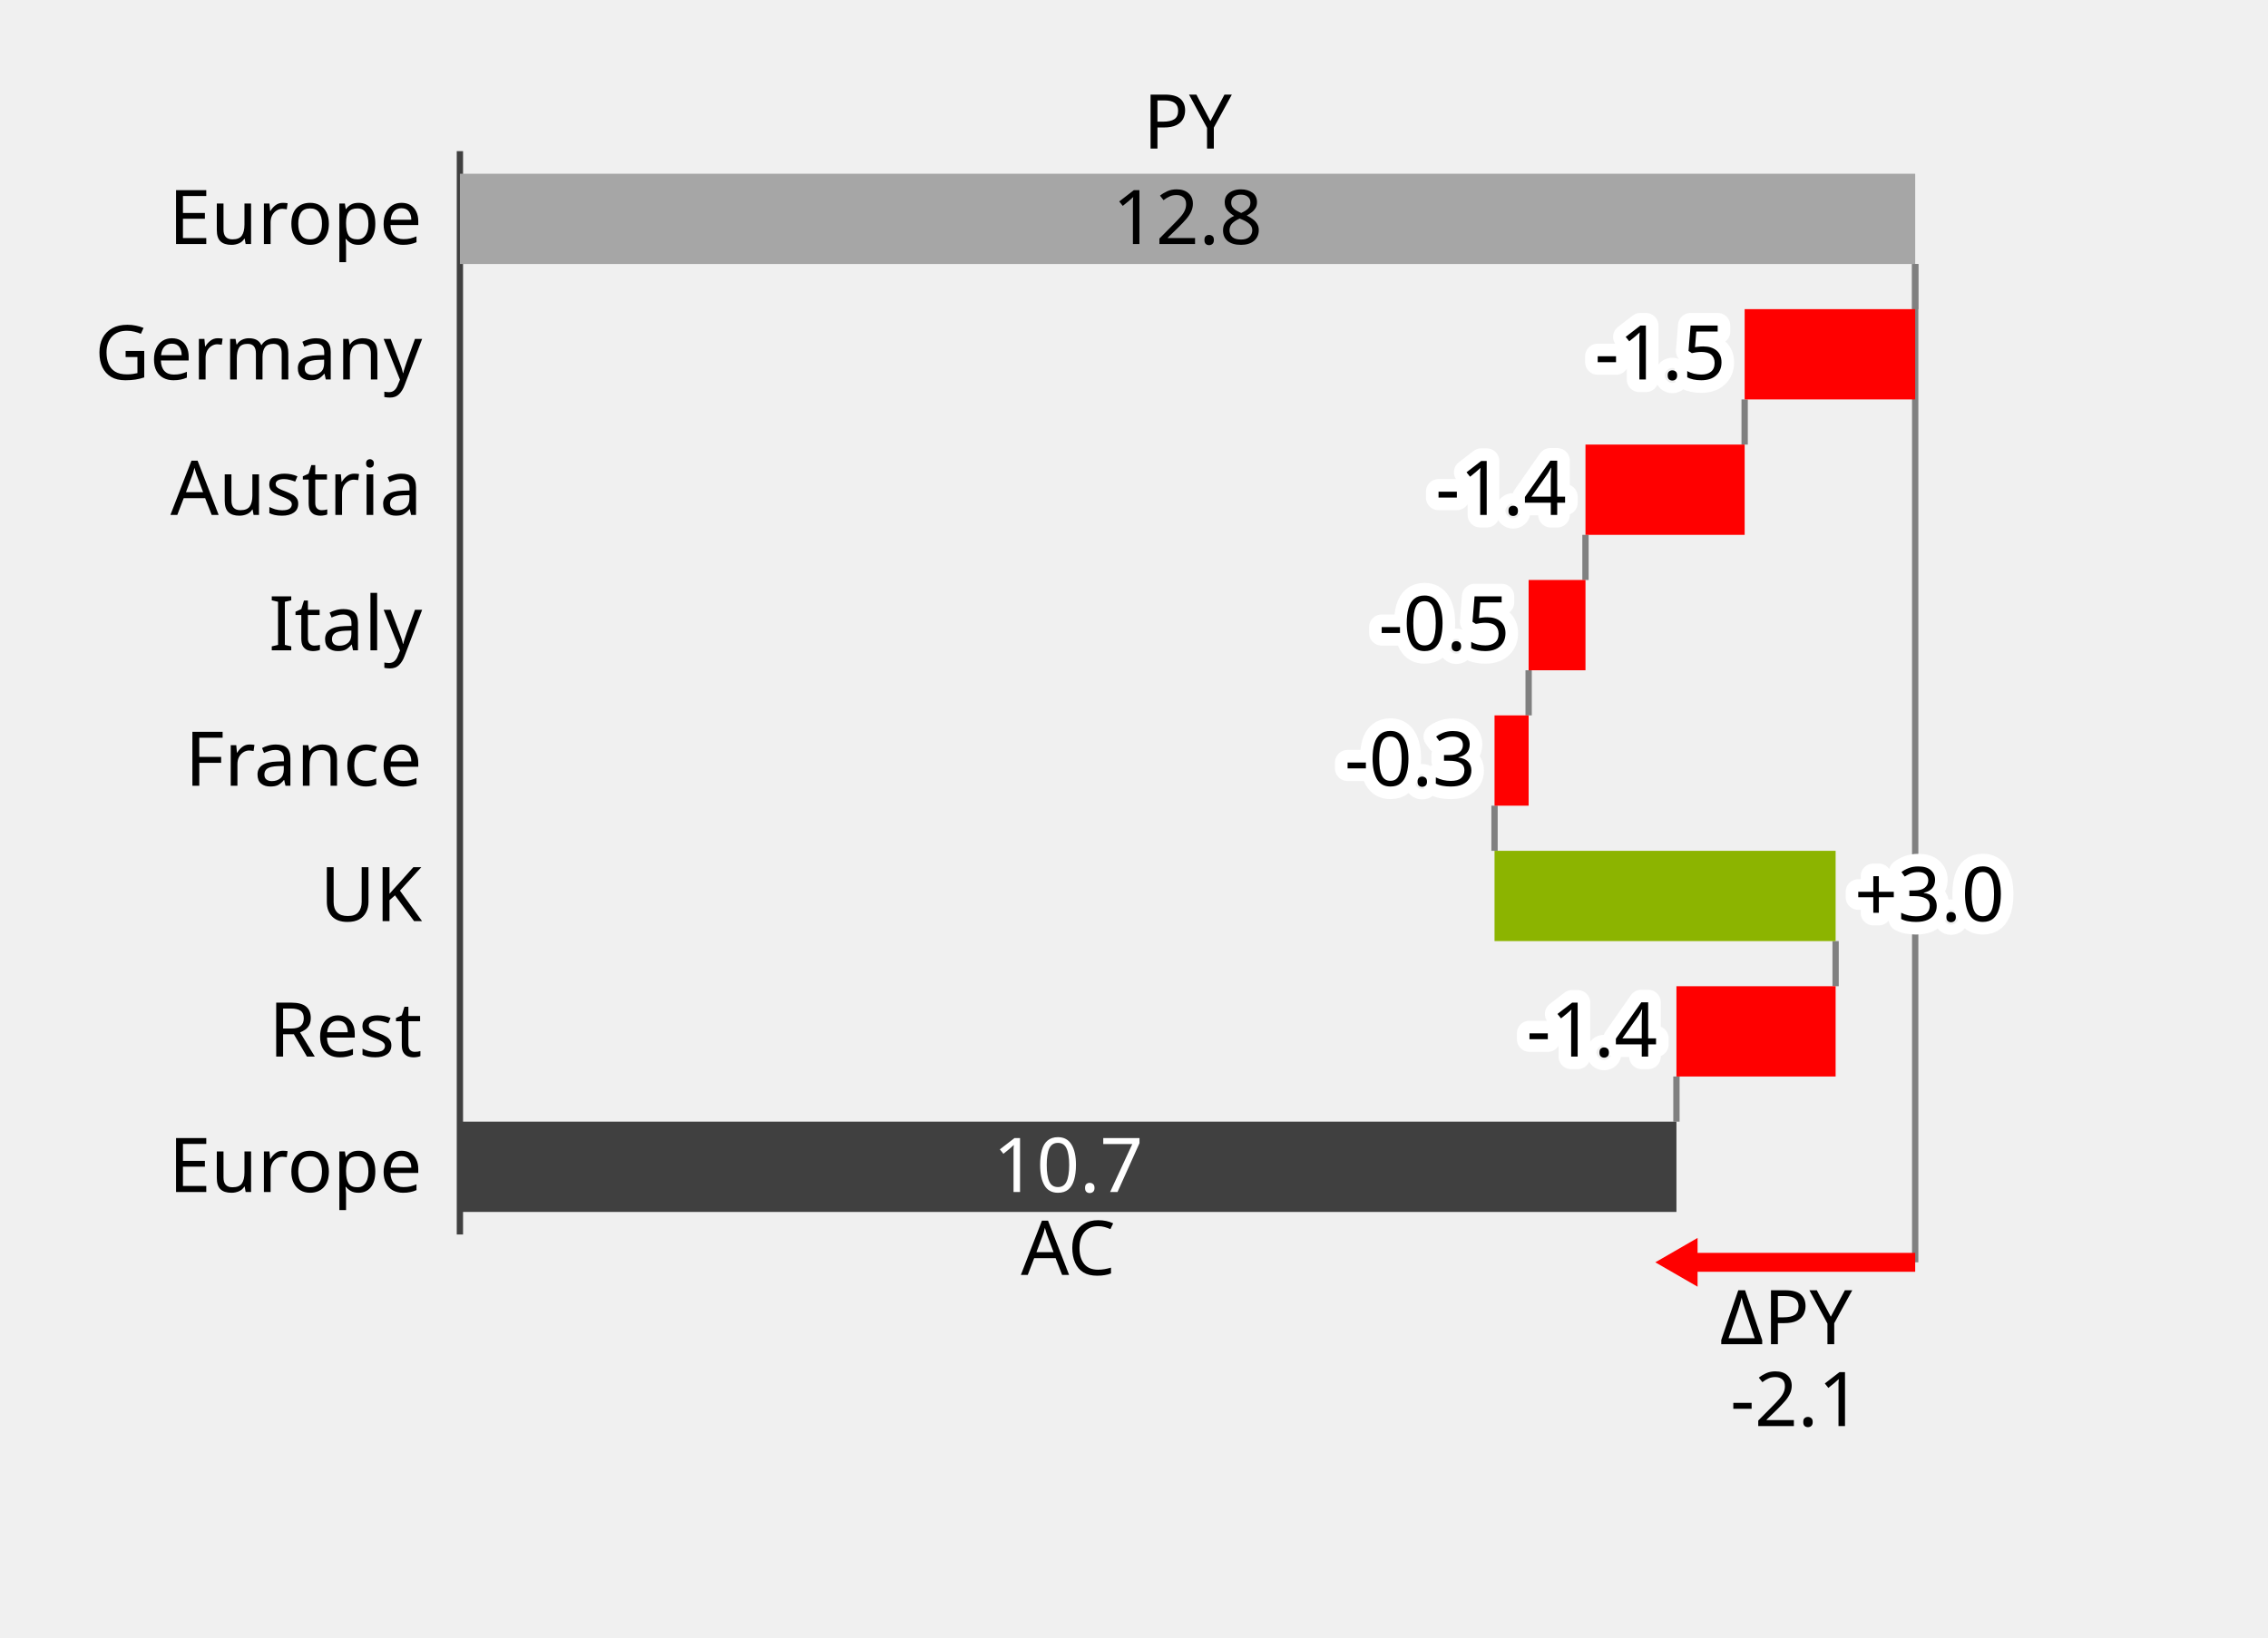
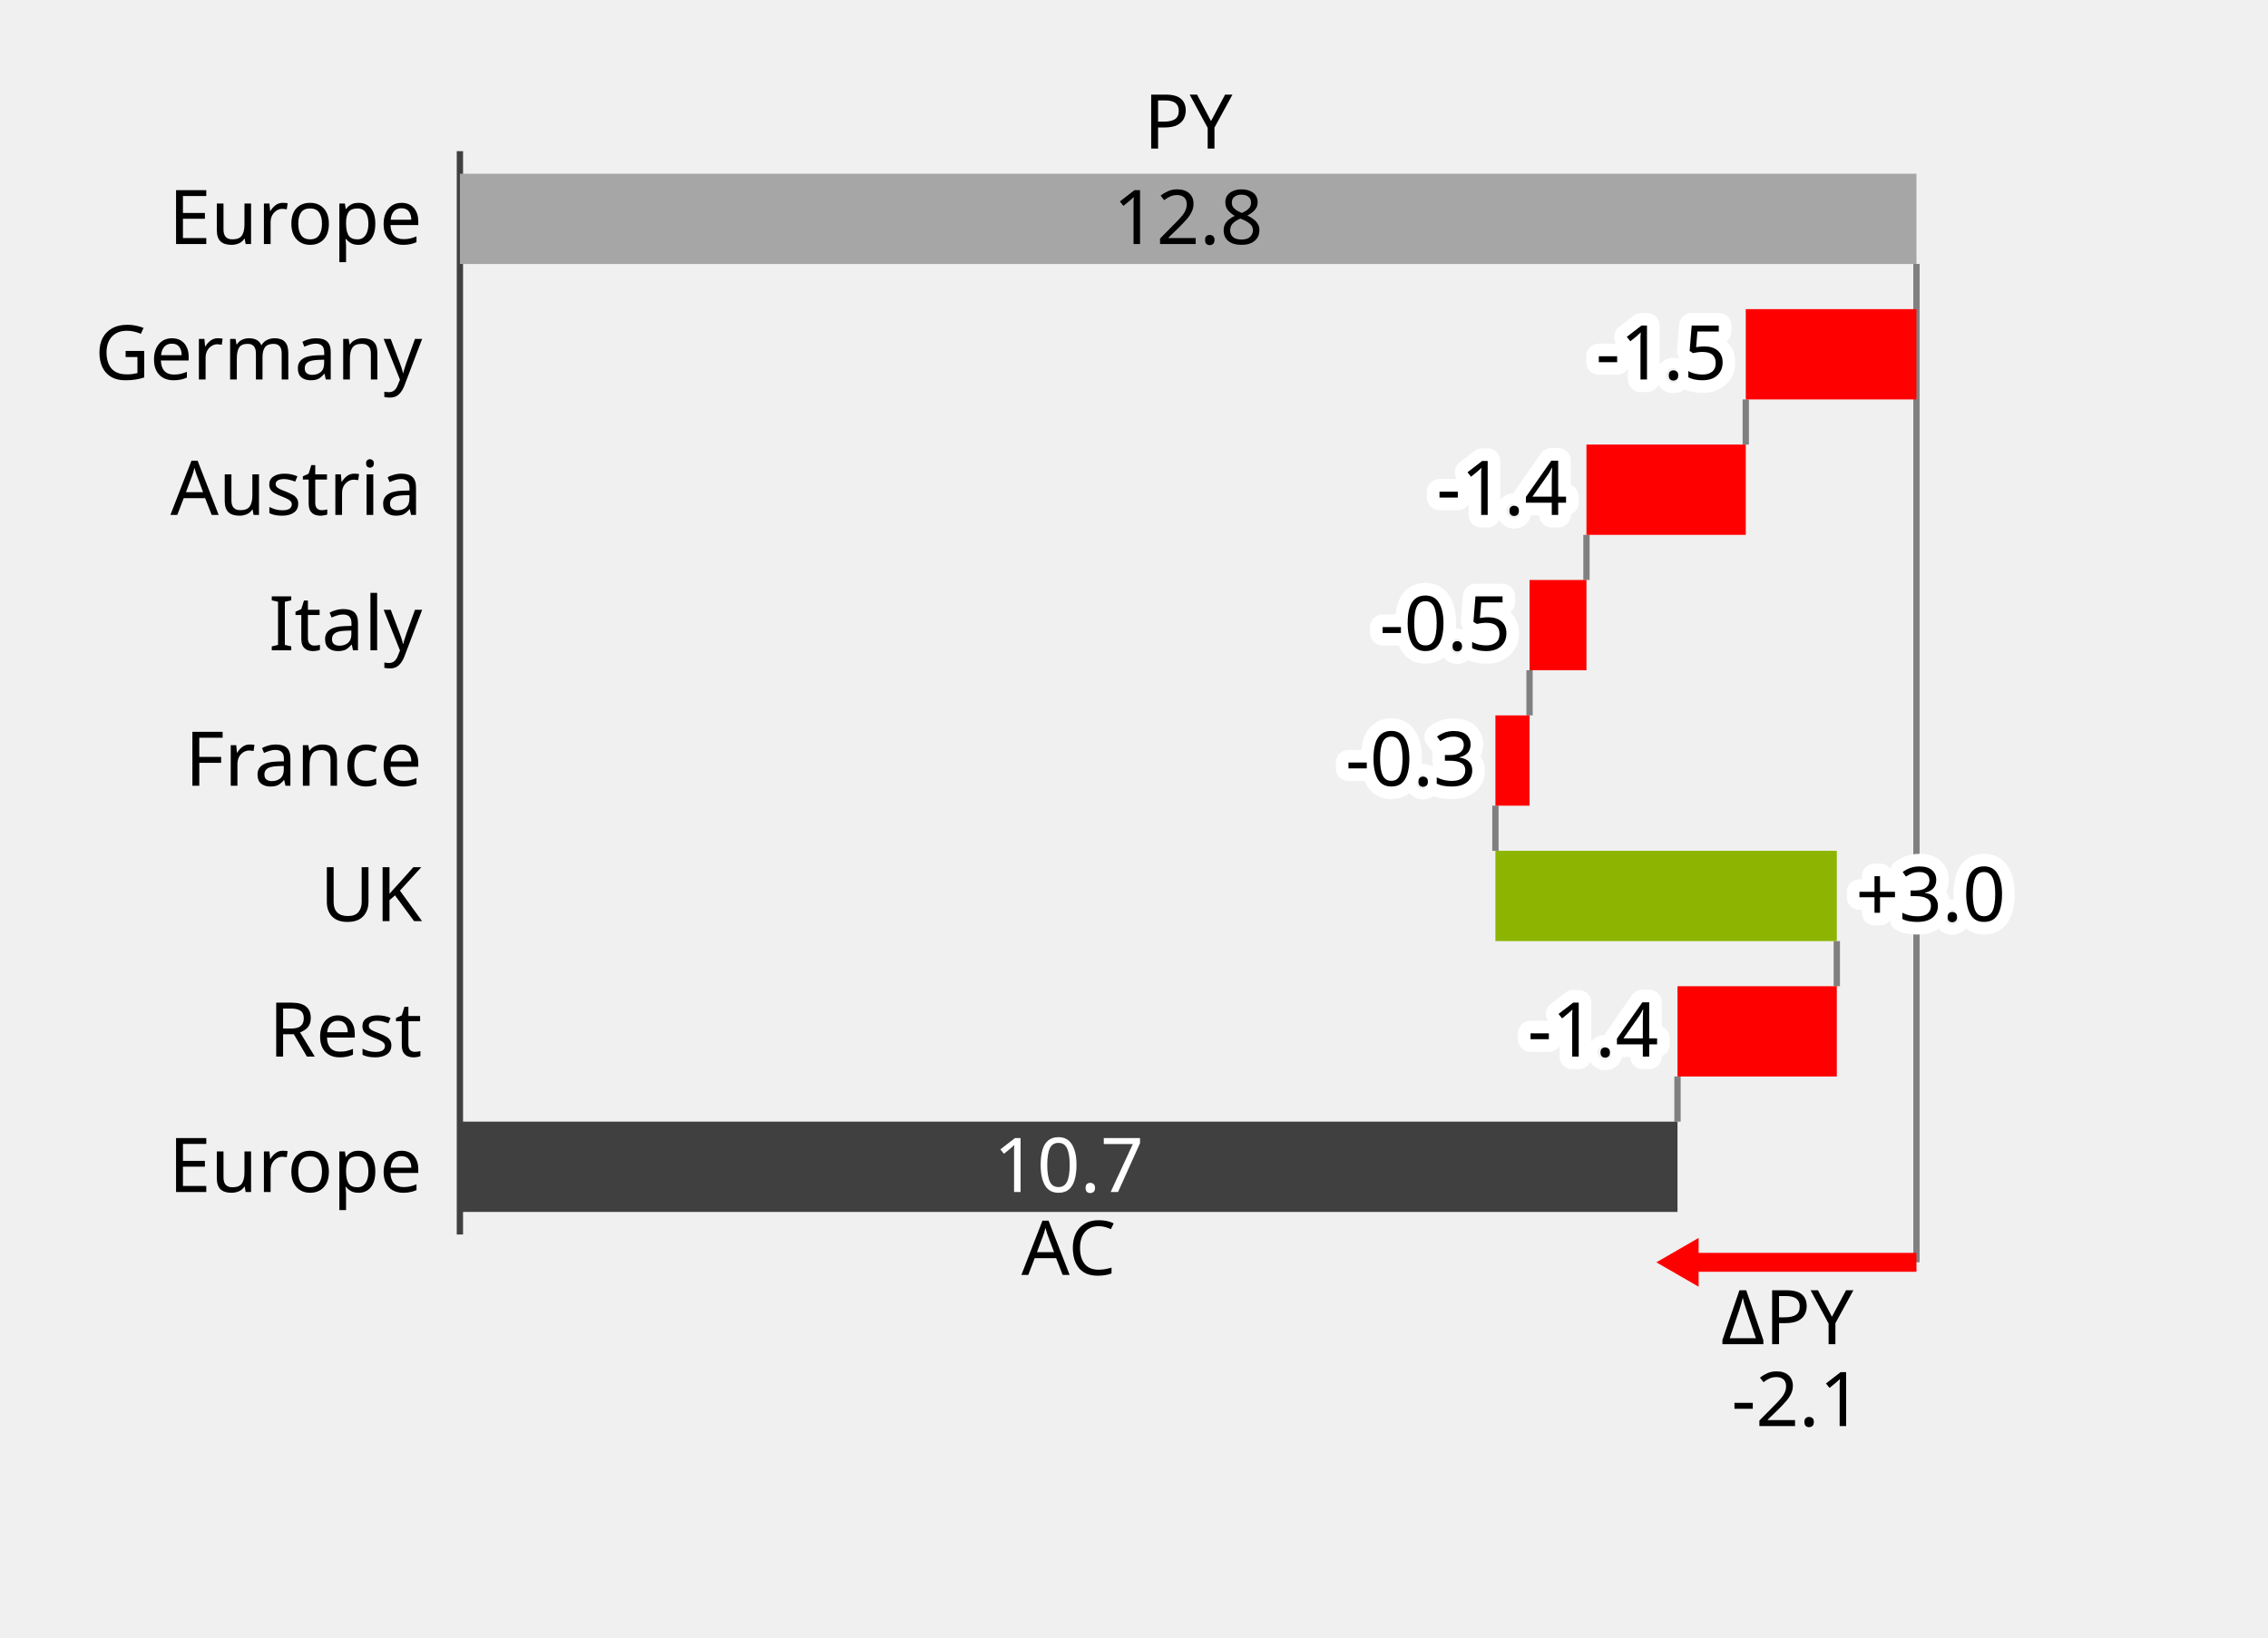
<svg xmlns="http://www.w3.org/2000/svg" version="1.1" class="marks" width="360" height="260" viewBox="0 0 360 260">
  <g fill="none" stroke-miterlimit="4" transform="translate(73,24)">
    <g class="mark-group role-frame root" role="graphics-object" aria-roledescription="group mark container">
      <g transform="translate(0,0)">
-         <path class="background" aria-hidden="true" d="M0,0h231v172h-231Z" />
+         <path class="background" aria-hidden="true" d="M0,0h234v172h-234Z" />
        <g>
          <g class="mark-symbol role-mark layer_0_marks" role="graphics-symbol" aria-roledescription="symbol mark container">
-             <path transform="translate(231,10.75)" d="M2.739,0A2.739,2.739,0,1,1,-2.739,0A2.739,2.739,0,1,1,2.739,0" stroke="#4c78a8" stroke-width="2" opacity="0" />
-             <path transform="translate(231,32.25)" d="M2.739,0A2.739,2.739,0,1,1,-2.739,0A2.739,2.739,0,1,1,2.739,0" stroke="#4c78a8" stroke-width="2" opacity="0" />
-             <path transform="translate(231,53.75)" d="M2.739,0A2.739,2.739,0,1,1,-2.739,0A2.739,2.739,0,1,1,2.739,0" stroke="#4c78a8" stroke-width="2" opacity="0" />
-             <path transform="translate(231,75.25)" d="M2.739,0A2.739,2.739,0,1,1,-2.739,0A2.739,2.739,0,1,1,2.739,0" stroke="#4c78a8" stroke-width="2" opacity="0" />
-             <path transform="translate(231,96.75)" d="M2.739,0A2.739,2.739,0,1,1,-2.739,0A2.739,2.739,0,1,1,2.739,0" stroke="#4c78a8" stroke-width="2" opacity="0" />
-             <path transform="translate(231,118.25)" d="M2.739,0A2.739,2.739,0,1,1,-2.739,0A2.739,2.739,0,1,1,2.739,0" stroke="#4c78a8" stroke-width="2" opacity="0" />
-             <path transform="translate(231,139.75)" d="M2.739,0A2.739,2.739,0,1,1,-2.739,0A2.739,2.739,0,1,1,2.739,0" stroke="#4c78a8" stroke-width="2" opacity="0" />
-             <path transform="translate(231,161.25)" d="M2.739,0A2.739,2.739,0,1,1,-2.739,0A2.739,2.739,0,1,1,2.739,0" stroke="#4c78a8" stroke-width="2" opacity="0" />
+             <path transform="translate(234,10.75)" d="M2.739,0A2.739,2.739,0,1,1,-2.739,0A2.739,2.739,0,1,1,2.739,0" stroke="#4c78a8" stroke-width="2" opacity="0" />
+             <path transform="translate(234,32.25)" d="M2.739,0A2.739,2.739,0,1,1,-2.739,0A2.739,2.739,0,1,1,2.739,0" stroke="#4c78a8" stroke-width="2" opacity="0" />
+             <path transform="translate(234,53.75)" d="M2.739,0A2.739,2.739,0,1,1,-2.739,0A2.739,2.739,0,1,1,2.739,0" stroke="#4c78a8" stroke-width="2" opacity="0" />
+             <path transform="translate(234,75.25)" d="M2.739,0A2.739,2.739,0,1,1,-2.739,0A2.739,2.739,0,1,1,2.739,0" stroke="#4c78a8" stroke-width="2" opacity="0" />
+             <path transform="translate(234,96.75)" d="M2.739,0A2.739,2.739,0,1,1,-2.739,0A2.739,2.739,0,1,1,2.739,0" stroke="#4c78a8" stroke-width="2" opacity="0" />
+             <path transform="translate(234,118.25)" d="M2.739,0A2.739,2.739,0,1,1,-2.739,0A2.739,2.739,0,1,1,2.739,0" stroke="#4c78a8" stroke-width="2" opacity="0" />
+             <path transform="translate(234,139.75)" d="M2.739,0A2.739,2.739,0,1,1,-2.739,0A2.739,2.739,0,1,1,2.739,0" stroke="#4c78a8" stroke-width="2" opacity="0" />
+             <path transform="translate(234,161.25)" d="M2.739,0A2.739,2.739,0,1,1,-2.739,0A2.739,2.739,0,1,1,2.739,0" stroke="#4c78a8" stroke-width="2" opacity="0" />
          </g>
          <g class="mark-rect role-mark layer_1_marks" role="graphics-symbol" aria-roledescription="rect mark container" />
          <g class="mark-rule role-mark layer_2_marks" role="graphics-symbol" aria-roledescription="rule mark container" />
          <g class="mark-rect role-mark layer_3_marks" role="graphics-symbol" aria-roledescription="rect mark container">
-             <path d="M0,3.552713678800501e-15h231v21.5h-231Z" opacity="1" />
-             <path d="M0,21.5h231v21.5h-231Z" opacity="1" />
-             <path d="M0,43h231v21.5h-231Z" opacity="1" />
-             <path d="M0,64.5h231v21.5h-231Z" opacity="1" />
-             <path d="M0,86h231v21.5h-231Z" opacity="1" />
-             <path d="M0,107.5h231v21.5h-231Z" opacity="1" />
-             <path d="M0,129h231v21.5h-231Z" opacity="1" />
-             <path d="M0,150.5h231v21.5h-231Z" opacity="1" />
+             <path d="M0,3.552713678800501e-15h234v21.5h-234Z" opacity="1" />
+             <path d="M0,21.5h234v21.5h-234Z" opacity="1" />
+             <path d="M0,43h234v21.5h-234Z" opacity="1" />
+             <path d="M0,64.5h234v21.5h-234Z" opacity="1" />
+             <path d="M0,86h234v21.5h-234Z" opacity="1" />
+             <path d="M0,107.5h234v21.5h-234Z" opacity="1" />
+             <path d="M0,129h234v21.5h-234Z" opacity="1" />
+             <path d="M0,150.5h234v21.5h-234Z" opacity="1" />
          </g>
          <g class="mark-rule role-mark layer_4_marks" role="graphics-symbol" aria-roledescription="rule mark container">
            <line transform="translate(0,0)" x2="0" y2="172" stroke="#404040" stroke-width="1" />
          </g>
          <g class="mark-rule role-mark layer_5_marks" role="graphics-symbol" aria-roledescription="rule mark container">
-             <line transform="translate(231,17.91703)" x2="0" y2="7.166" stroke="#808080" stroke-width="1" />
-             <line transform="translate(203.9297,39.41703)" x2="0" y2="7.166" stroke="#808080" stroke-width="1" />
-             <line transform="translate(178.6641,60.91703)" x2="0" y2="7.166" stroke="#808080" stroke-width="1" />
-             <line transform="translate(169.6406,82.41702)" x2="0" y2="7.166" stroke="#808080" stroke-width="1" />
-             <line transform="translate(164.2266,103.917)" x2="0" y2="7.166" stroke="#808080" stroke-width="1" />
-             <line transform="translate(218.3672,125.417)" x2="0" y2="7.166" stroke="#808080" stroke-width="1" />
-             <line transform="translate(193.1016,146.917)" x2="0" y2="7.166" stroke="#808080" stroke-width="1" />
+             <line transform="translate(231.2,17.91703)" x2="0" y2="7.166" stroke="#808080" stroke-width="1" />
+             <line transform="translate(204.1062,39.41703)" x2="0" y2="7.166" stroke="#808080" stroke-width="1" />
+             <line transform="translate(178.8187,60.91703)" x2="0" y2="7.166" stroke="#808080" stroke-width="1" />
+             <line transform="translate(169.7875,82.41702)" x2="0" y2="7.166" stroke="#808080" stroke-width="1" />
+             <line transform="translate(164.3687,103.917)" x2="0" y2="7.166" stroke="#808080" stroke-width="1" />
+             <line transform="translate(218.5562,125.417)" x2="0" y2="7.166" stroke="#808080" stroke-width="1" />
+             <line transform="translate(193.2687,146.917)" x2="0" y2="7.166" stroke="#808080" stroke-width="1" />
          </g>
          <g class="mark-rule role-mark layer_6_marks" role="graphics-symbol" aria-roledescription="rule mark container">
-             <line transform="translate(231,176.417)" x2="0" y2="-158.5" stroke="#808080" stroke-width="1" />
+             <line transform="translate(231.2,176.417)" x2="0" y2="-158.5" stroke="#808080" stroke-width="1" />
          </g>
          <g class="mark-rect role-mark layer_7_marks" role="graphics-symbol" aria-roledescription="rect mark container" />
          <g class="mark-rect role-mark layer_8_marks" role="graphics-object" aria-roledescription="rect mark container">
-             <path aria-label="Category: Europe; value: 12.8" role="graphics-symbol" aria-roledescription="bar" d="M0,3.583h231v14.334h-231Z" fill="#A6A6A6" stroke-width="1" opacity="1" />
-             <path aria-label="Category: Germany; value: -1.5" role="graphics-symbol" aria-roledescription="bar" d="M203.93,25.083h27.07v14.334h-27.07Z" fill="#FF0000" stroke-width="1" opacity="1" />
-             <path aria-label="Category: Austria; value: -1.4" role="graphics-symbol" aria-roledescription="bar" d="M178.664,46.583h25.266v14.334h-25.266Z" fill="#FF0000" stroke-width="1" opacity="1" />
-             <path aria-label="Category: Italy; value: -0.5" role="graphics-symbol" aria-roledescription="bar" d="M169.641,68.083h9.023v14.334h-9.023Z" fill="#FF0000" stroke-width="1" opacity="1" />
-             <path aria-label="Category: France; value: -0.3" role="graphics-symbol" aria-roledescription="bar" d="M164.227,89.583h5.414v14.334h-5.414Z" fill="#FF0000" stroke-width="1" opacity="1" />
-             <path aria-label="Category: UK; value: +3.0" role="graphics-symbol" aria-roledescription="bar" d="M164.227,111.083h54.141v14.334h-54.141Z" fill="#8CB400" stroke-width="1" opacity="1" />
-             <path aria-label="Category: Rest; value: -1.4" role="graphics-symbol" aria-roledescription="bar" d="M193.102,132.583h25.266v14.334h-25.266Z" fill="#FF0000" stroke-width="1" opacity="1" />
-             <path aria-label="Category: Europe; value: 10.7" role="graphics-symbol" aria-roledescription="bar" d="M0,154.083h193.102v14.334h-193.102Z" fill="#404040" stroke-width="1" opacity="1" />
+             <path aria-label="Category: Europe; value: 12.8" role="graphics-symbol" aria-roledescription="bar" d="M0,3.583h231.2v14.334h-231.2Z" fill="#A6A6A6" stroke-width="1" opacity="1" />
+             <path aria-label="Category: Germany; value: -1.5" role="graphics-symbol" aria-roledescription="bar" d="M204.106,25.083h27.094v14.334h-27.094Z" fill="#FF0000" stroke-width="1" opacity="1" />
+             <path aria-label="Category: Austria; value: -1.4" role="graphics-symbol" aria-roledescription="bar" d="M178.819,46.583h25.287v14.334h-25.287Z" fill="#FF0000" stroke-width="1" opacity="1" />
+             <path aria-label="Category: Italy; value: -0.5" role="graphics-symbol" aria-roledescription="bar" d="M169.787,68.083h9.031v14.334h-9.031Z" fill="#FF0000" stroke-width="1" opacity="1" />
+             <path aria-label="Category: France; value: -0.3" role="graphics-symbol" aria-roledescription="bar" d="M164.369,89.583h5.419v14.334h-5.419Z" fill="#FF0000" stroke-width="1" opacity="1" />
+             <path aria-label="Category: UK; value: +3.0" role="graphics-symbol" aria-roledescription="bar" d="M164.369,111.083h54.188v14.334h-54.188Z" fill="#8CB400" stroke-width="1" opacity="1" />
+             <path aria-label="Category: Rest; value: -1.4" role="graphics-symbol" aria-roledescription="bar" d="M193.269,132.583h25.287v14.334h-25.287Z" fill="#FF0000" stroke-width="1" opacity="1" />
+             <path aria-label="Category: Europe; value: 10.7" role="graphics-symbol" aria-roledescription="bar" d="M0,154.083h193.269v14.334h-193.269Z" fill="#404040" stroke-width="1" opacity="1" />
          </g>
          <g class="mark-text role-mark layer_9_marks" role="graphics-object" aria-roledescription="text mark container">
-             <text text-anchor="end" transform="translate(200.9297,36.25)" font-family="Segoe UI" font-size="12px" fill="#FFFFFF" stroke="#FFFFFF" stroke-width="4" stroke-linejoin="round">-1.5</text>
-             <text text-anchor="end" transform="translate(175.6641,57.75)" font-family="Segoe UI" font-size="12px" fill="#FFFFFF" stroke="#FFFFFF" stroke-width="4" stroke-linejoin="round">-1.4</text>
-             <text text-anchor="end" transform="translate(166.6406,79.25)" font-family="Segoe UI" font-size="12px" fill="#FFFFFF" stroke="#FFFFFF" stroke-width="4" stroke-linejoin="round">-0.5</text>
-             <text text-anchor="end" transform="translate(161.2266,100.75)" font-family="Segoe UI" font-size="12px" fill="#FFFFFF" stroke="#FFFFFF" stroke-width="4" stroke-linejoin="round">-0.3</text>
-             <text text-anchor="start" transform="translate(221.3672,122.25)" font-family="Segoe UI" font-size="12px" fill="#FFFFFF" stroke="#FFFFFF" stroke-width="4" stroke-linejoin="round">+3.0</text>
-             <text text-anchor="end" transform="translate(190.1016,143.75)" font-family="Segoe UI" font-size="12px" fill="#FFFFFF" stroke="#FFFFFF" stroke-width="4" stroke-linejoin="round">-1.4</text>
+             <text text-anchor="end" transform="translate(201.1062,36.25)" font-family="Segoe UI" font-size="12px" fill="#FFFFFF" stroke="#FFFFFF" stroke-width="4" stroke-linejoin="round">-1.5</text>
+             <text text-anchor="end" transform="translate(175.8187,57.75)" font-family="Segoe UI" font-size="12px" fill="#FFFFFF" stroke="#FFFFFF" stroke-width="4" stroke-linejoin="round">-1.4</text>
+             <text text-anchor="end" transform="translate(166.7875,79.25)" font-family="Segoe UI" font-size="12px" fill="#FFFFFF" stroke="#FFFFFF" stroke-width="4" stroke-linejoin="round">-0.5</text>
+             <text text-anchor="end" transform="translate(161.3687,100.75)" font-family="Segoe UI" font-size="12px" fill="#FFFFFF" stroke="#FFFFFF" stroke-width="4" stroke-linejoin="round">-0.3</text>
+             <text text-anchor="start" transform="translate(221.5562,122.25)" font-family="Segoe UI" font-size="12px" fill="#FFFFFF" stroke="#FFFFFF" stroke-width="4" stroke-linejoin="round">+3.0</text>
+             <text text-anchor="end" transform="translate(190.2687,143.75)" font-family="Segoe UI" font-size="12px" fill="#FFFFFF" stroke="#FFFFFF" stroke-width="4" stroke-linejoin="round">-1.4</text>
          </g>
          <g class="mark-text role-mark layer_10_marks" role="graphics-object" aria-roledescription="text mark container">
-             <text text-anchor="middle" transform="translate(115.5,14.75)" font-family="Segoe UI" font-size="12px" fill="#000000">12.8</text>
-             <text text-anchor="end" transform="translate(200.9297,36.25)" font-family="Segoe UI" font-size="12px" fill="#000000">-1.5</text>
-             <text text-anchor="end" transform="translate(175.6641,57.75)" font-family="Segoe UI" font-size="12px" fill="#000000">-1.4</text>
-             <text text-anchor="end" transform="translate(166.6406,79.25)" font-family="Segoe UI" font-size="12px" fill="#000000">-0.5</text>
-             <text text-anchor="end" transform="translate(161.2266,100.75)" font-family="Segoe UI" font-size="12px" fill="#000000">-0.3</text>
-             <text text-anchor="start" transform="translate(221.3672,122.25)" font-family="Segoe UI" font-size="12px" fill="#000000">+3.0</text>
-             <text text-anchor="end" transform="translate(190.1016,143.75)" font-family="Segoe UI" font-size="12px" fill="#000000">-1.4</text>
-             <text text-anchor="middle" transform="translate(96.55078,165.25)" font-family="Segoe UI" font-size="12px" fill="#FFFFFF">10.7</text>
+             <text text-anchor="middle" transform="translate(115.6,14.75)" font-family="Segoe UI" font-size="12px" fill="#000000">12.8</text>
+             <text text-anchor="end" transform="translate(201.1062,36.25)" font-family="Segoe UI" font-size="12px" fill="#000000">-1.5</text>
+             <text text-anchor="end" transform="translate(175.8187,57.75)" font-family="Segoe UI" font-size="12px" fill="#000000">-1.4</text>
+             <text text-anchor="end" transform="translate(166.7875,79.25)" font-family="Segoe UI" font-size="12px" fill="#000000">-0.5</text>
+             <text text-anchor="end" transform="translate(161.3687,100.75)" font-family="Segoe UI" font-size="12px" fill="#000000">-0.3</text>
+             <text text-anchor="start" transform="translate(221.5562,122.25)" font-family="Segoe UI" font-size="12px" fill="#000000">+3.0</text>
+             <text text-anchor="end" transform="translate(190.2687,143.75)" font-family="Segoe UI" font-size="12px" fill="#000000">-1.4</text>
+             <text text-anchor="middle" transform="translate(96.63437,165.25)" font-family="Segoe UI" font-size="12px" fill="#FFFFFF">10.7</text>
          </g>
          <g class="mark-text role-mark layer_11_marks" role="graphics-object" aria-roledescription="text mark container">
            <text aria-label="Category: Europe" role="graphics-symbol" aria-roledescription="text mark" text-anchor="end" transform="translate(-6,14.75)" font-family="Segoe UI" font-size="12px" fill="#000000">Europe</text>
            <text aria-label="Category: Germany" role="graphics-symbol" aria-roledescription="text mark" text-anchor="end" transform="translate(-6,36.25)" font-family="Segoe UI" font-size="12px" fill="#000000">Germany</text>
            <text aria-label="Category: Austria" role="graphics-symbol" aria-roledescription="text mark" text-anchor="end" transform="translate(-6,57.75)" font-family="Segoe UI" font-size="12px" fill="#000000">Austria</text>
            <text aria-label="Category: Italy" role="graphics-symbol" aria-roledescription="text mark" text-anchor="end" transform="translate(-6,79.25)" font-family="Segoe UI" font-size="12px" fill="#000000">Italy</text>
            <text aria-label="Category: France" role="graphics-symbol" aria-roledescription="text mark" text-anchor="end" transform="translate(-6,100.75)" font-family="Segoe UI" font-size="12px" fill="#000000">France</text>
            <text aria-label="Category: UK" role="graphics-symbol" aria-roledescription="text mark" text-anchor="end" transform="translate(-6,122.25)" font-family="Segoe UI" font-size="12px" fill="#000000">UK</text>
            <text aria-label="Category: Rest" role="graphics-symbol" aria-roledescription="text mark" text-anchor="end" transform="translate(-6,143.75)" font-family="Segoe UI" font-size="12px" fill="#000000">Rest</text>
            <text aria-label="Category: Europe" role="graphics-symbol" aria-roledescription="text mark" text-anchor="end" transform="translate(-6,165.25)" font-family="Segoe UI" font-size="12px" fill="#000000">Europe</text>
          </g>
          <g class="mark-text role-mark layer_12_marks" role="graphics-object" aria-roledescription="text mark container">
-             <text text-anchor="middle" transform="translate(115.5,-0.417025)" font-family="Segoe UI" font-size="12px" fill="#000000">PY</text>
+             <text text-anchor="middle" transform="translate(115.6,-0.417025)" font-family="Segoe UI" font-size="12px" fill="#000000">PY</text>
          </g>
          <g class="mark-text role-mark layer_13_marks" role="graphics-object" aria-roledescription="text mark container">
-             <text text-anchor="middle" transform="translate(96.55078,178.417)" font-family="Segoe UI" font-size="12px" fill="#000000">AC</text>
+             <text text-anchor="middle" transform="translate(96.63437,178.417)" font-family="Segoe UI" font-size="12px" fill="#000000">AC</text>
          </g>
          <g class="mark-rule role-mark layer_14_marks" role="graphics-symbol" aria-roledescription="rule mark container">
-             <line transform="translate(231,176.417)" x2="-37.898" y2="0" stroke="#FF0000" stroke-width="3" />
+             <line transform="translate(231.2,176.417)" x2="-37.931" y2="0" stroke="#FF0000" stroke-width="3" />
          </g>
          <g class="mark-symbol role-mark layer_15_marks" role="graphics-symbol" aria-roledescription="symbol mark container">
-             <path transform="translate(193.1016,176.417)" d="M-3.354,0L3.354,-3.873L3.354,3.873Z" fill="#FF0000" stroke-width="0" opacity="1" />
+             <path transform="translate(193.2687,176.417)" d="M-3.354,0L3.354,-3.873L3.354,3.873Z" fill="#FF0000" stroke-width="0" opacity="1" />
          </g>
          <g class="mark-text role-mark layer_16_marks" role="graphics-object" aria-roledescription="text mark container">
-             <text text-anchor="middle" transform="translate(212.0508,189.417)" font-family="Segoe UI" font-size="12px" fill="#000000">
+             <text text-anchor="middle" transform="translate(212.2344,189.417)" font-family="Segoe UI" font-size="12px" fill="#000000">
              <tspan>ΔPY</tspan>
              <tspan x="0" dy="13">-2.1</tspan>
            </text>
          </g>
          <g class="mark-symbol role-mark layer_17_marks" role="graphics-symbol" aria-roledescription="symbol mark container" />
          <g class="mark-text role-mark layer_18_marks" role="graphics-object" aria-roledescription="text mark container" />
        </g>
        <path class="foreground" aria-hidden="true" d="" display="none" />
      </g>
    </g>
  </g>
</svg>
